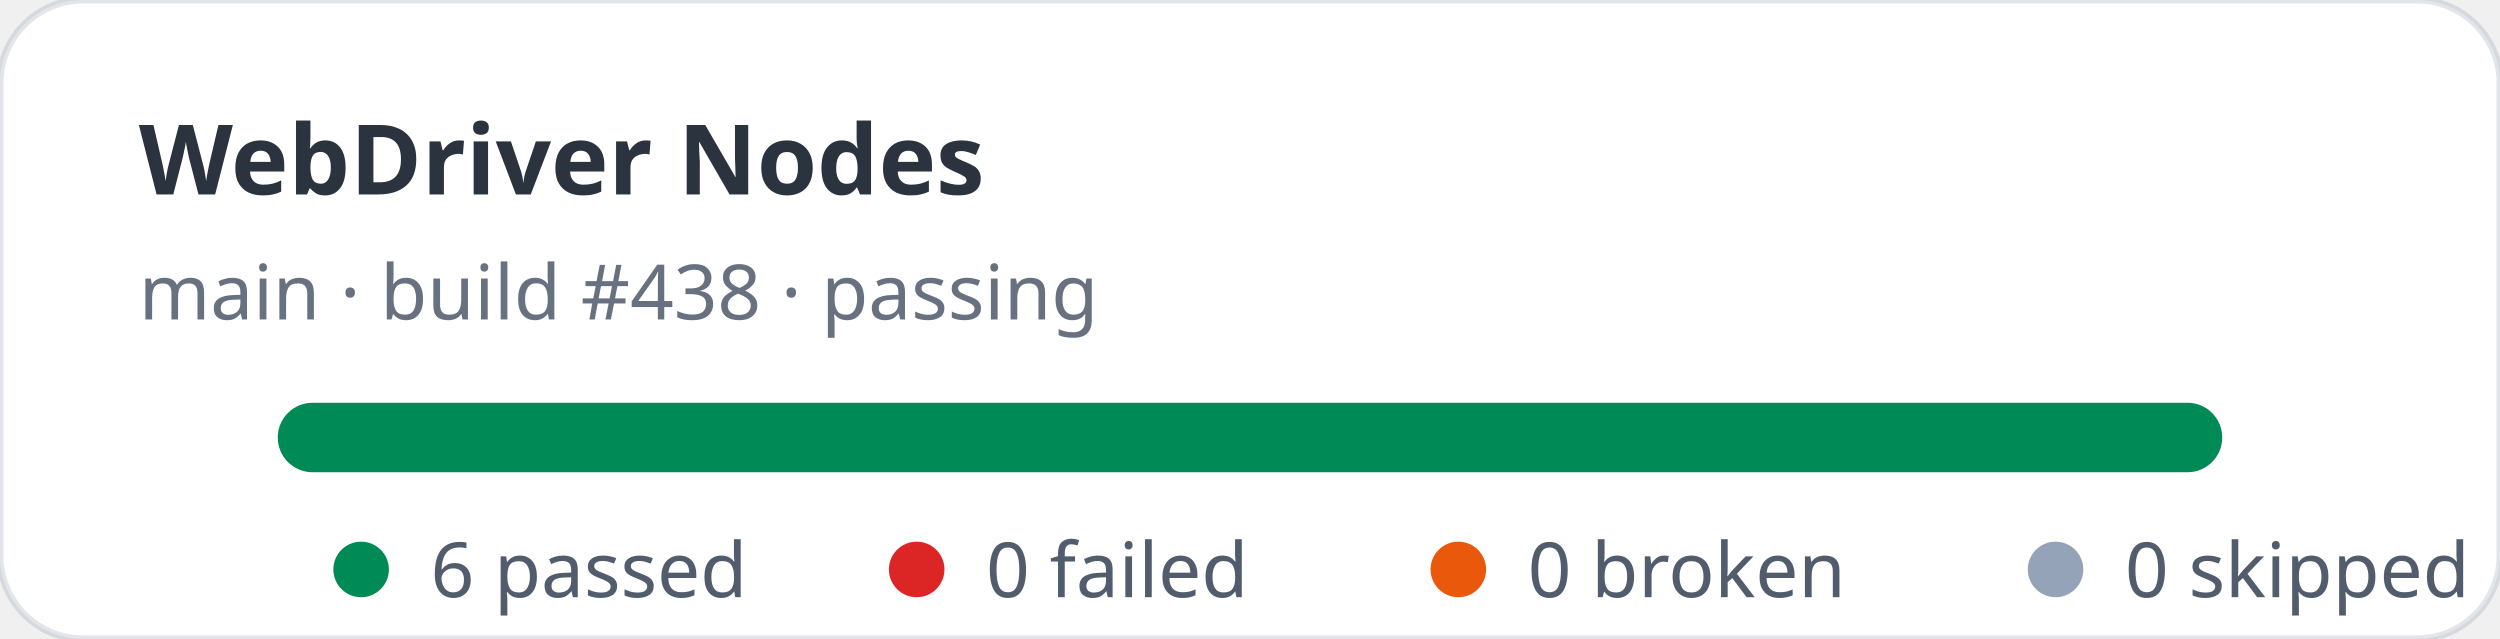
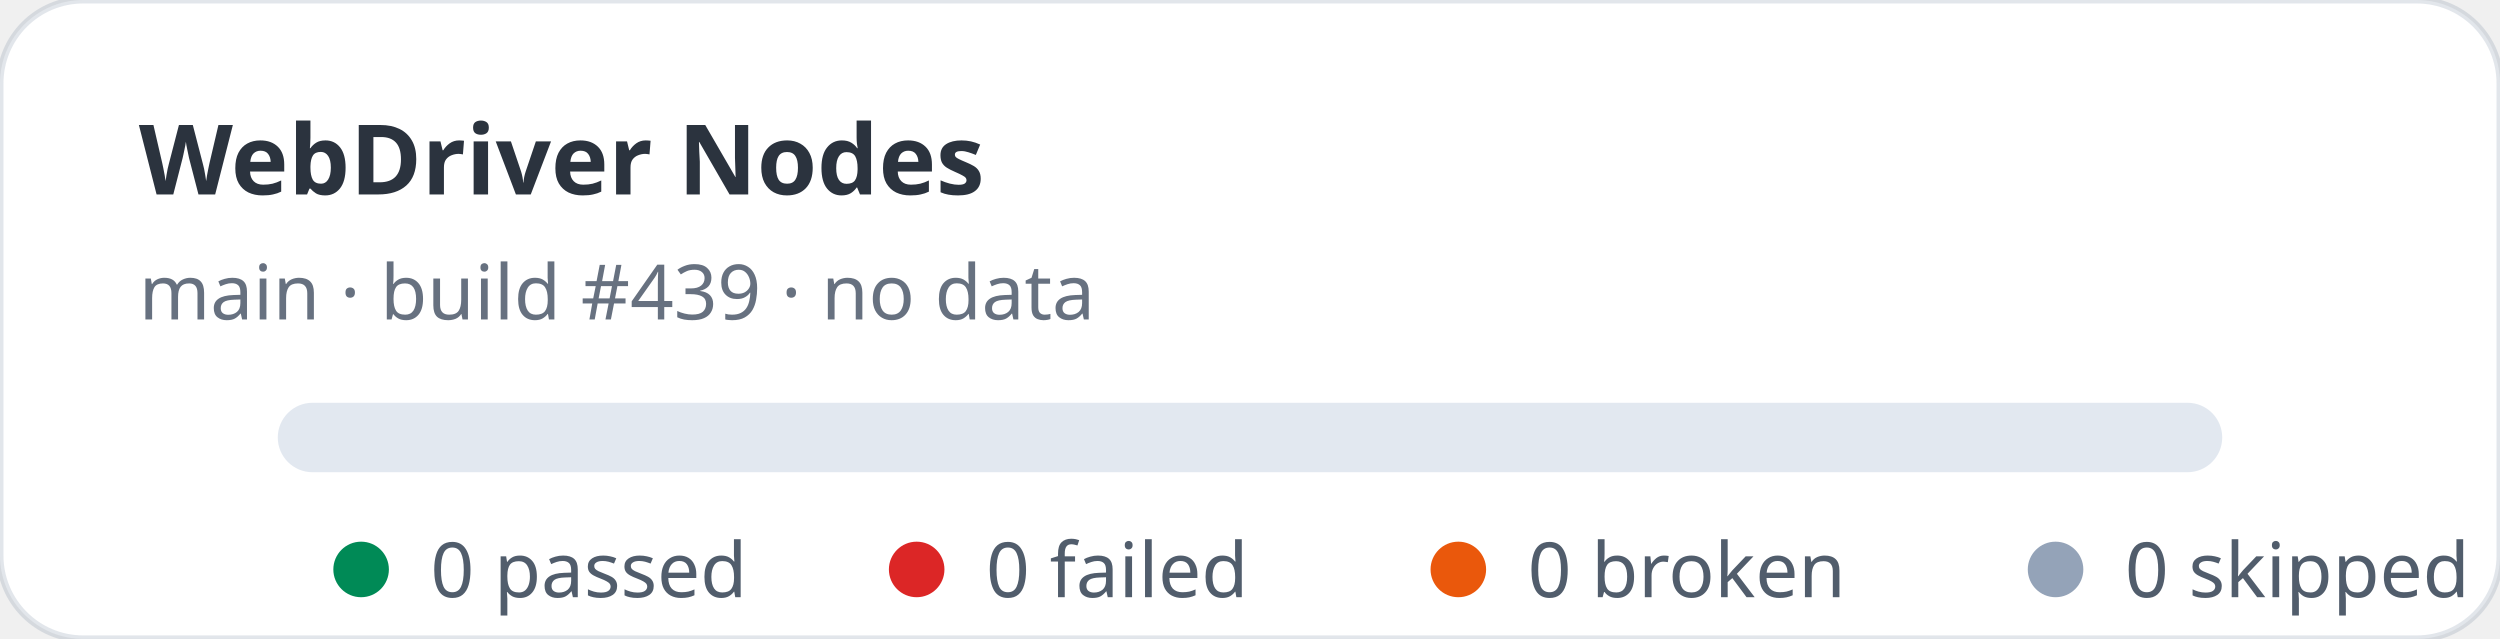
- <svg xmlns="http://www.w3.org/2000/svg" width="360" height="92" viewBox="0 0 360 92" role="img" aria-label="WebDriver Nodes stats: 6 passed, 0 failed">
+ <svg xmlns="http://www.w3.org/2000/svg" width="360" height="92" viewBox="0 0 360 92" role="img" aria-label="WebDriver Nodes stats: 0 passed, 0 failed">
  <rect width="360" height="92" rx="12" fill="#ffffff" stroke="rgba(11,48,86,0.12)" />
  <text x="20" y="28" fill="rgba(1,10,24,0.83)" font-family="ui-sans-serif,system-ui,sans-serif" font-size="14" font-weight="700">WebDriver Nodes</text>
-   <text x="20" y="46" fill="rgba(2,19,44,0.6)" font-family="ui-sans-serif,system-ui,sans-serif" font-size="11">main · build #438 · passing</text>
+   <text x="20" y="46" fill="rgba(2,19,44,0.6)" font-family="ui-sans-serif,system-ui,sans-serif" font-size="11">main · build #439 · no data</text>
  <rect x="40" y="58" width="280" height="10" rx="5" fill="#e2e8f0" />
-   <rect x="40" y="58" width="280" height="10" rx="5" fill="#008a56" />
  <g font-family="ui-sans-serif,system-ui,sans-serif" font-size="11" fill="rgba(1,18,40,0.68)">
    <circle cx="52" cy="82" r="4" fill="#008a56" />
-     <text x="62" y="86">6 passed</text>
+     <text x="62" y="86">0 passed</text>
    <circle cx="132" cy="82" r="4" fill="#dc2626" />
    <text x="142" y="86">0 failed</text>
    <circle cx="210" cy="82" r="4" fill="#ea580c" />
    <text x="220" y="86">0 broken</text>
    <circle cx="296" cy="82" r="4" fill="#94a3b8" />
    <text x="306" y="86">0 skipped</text>
  </g>
</svg>
